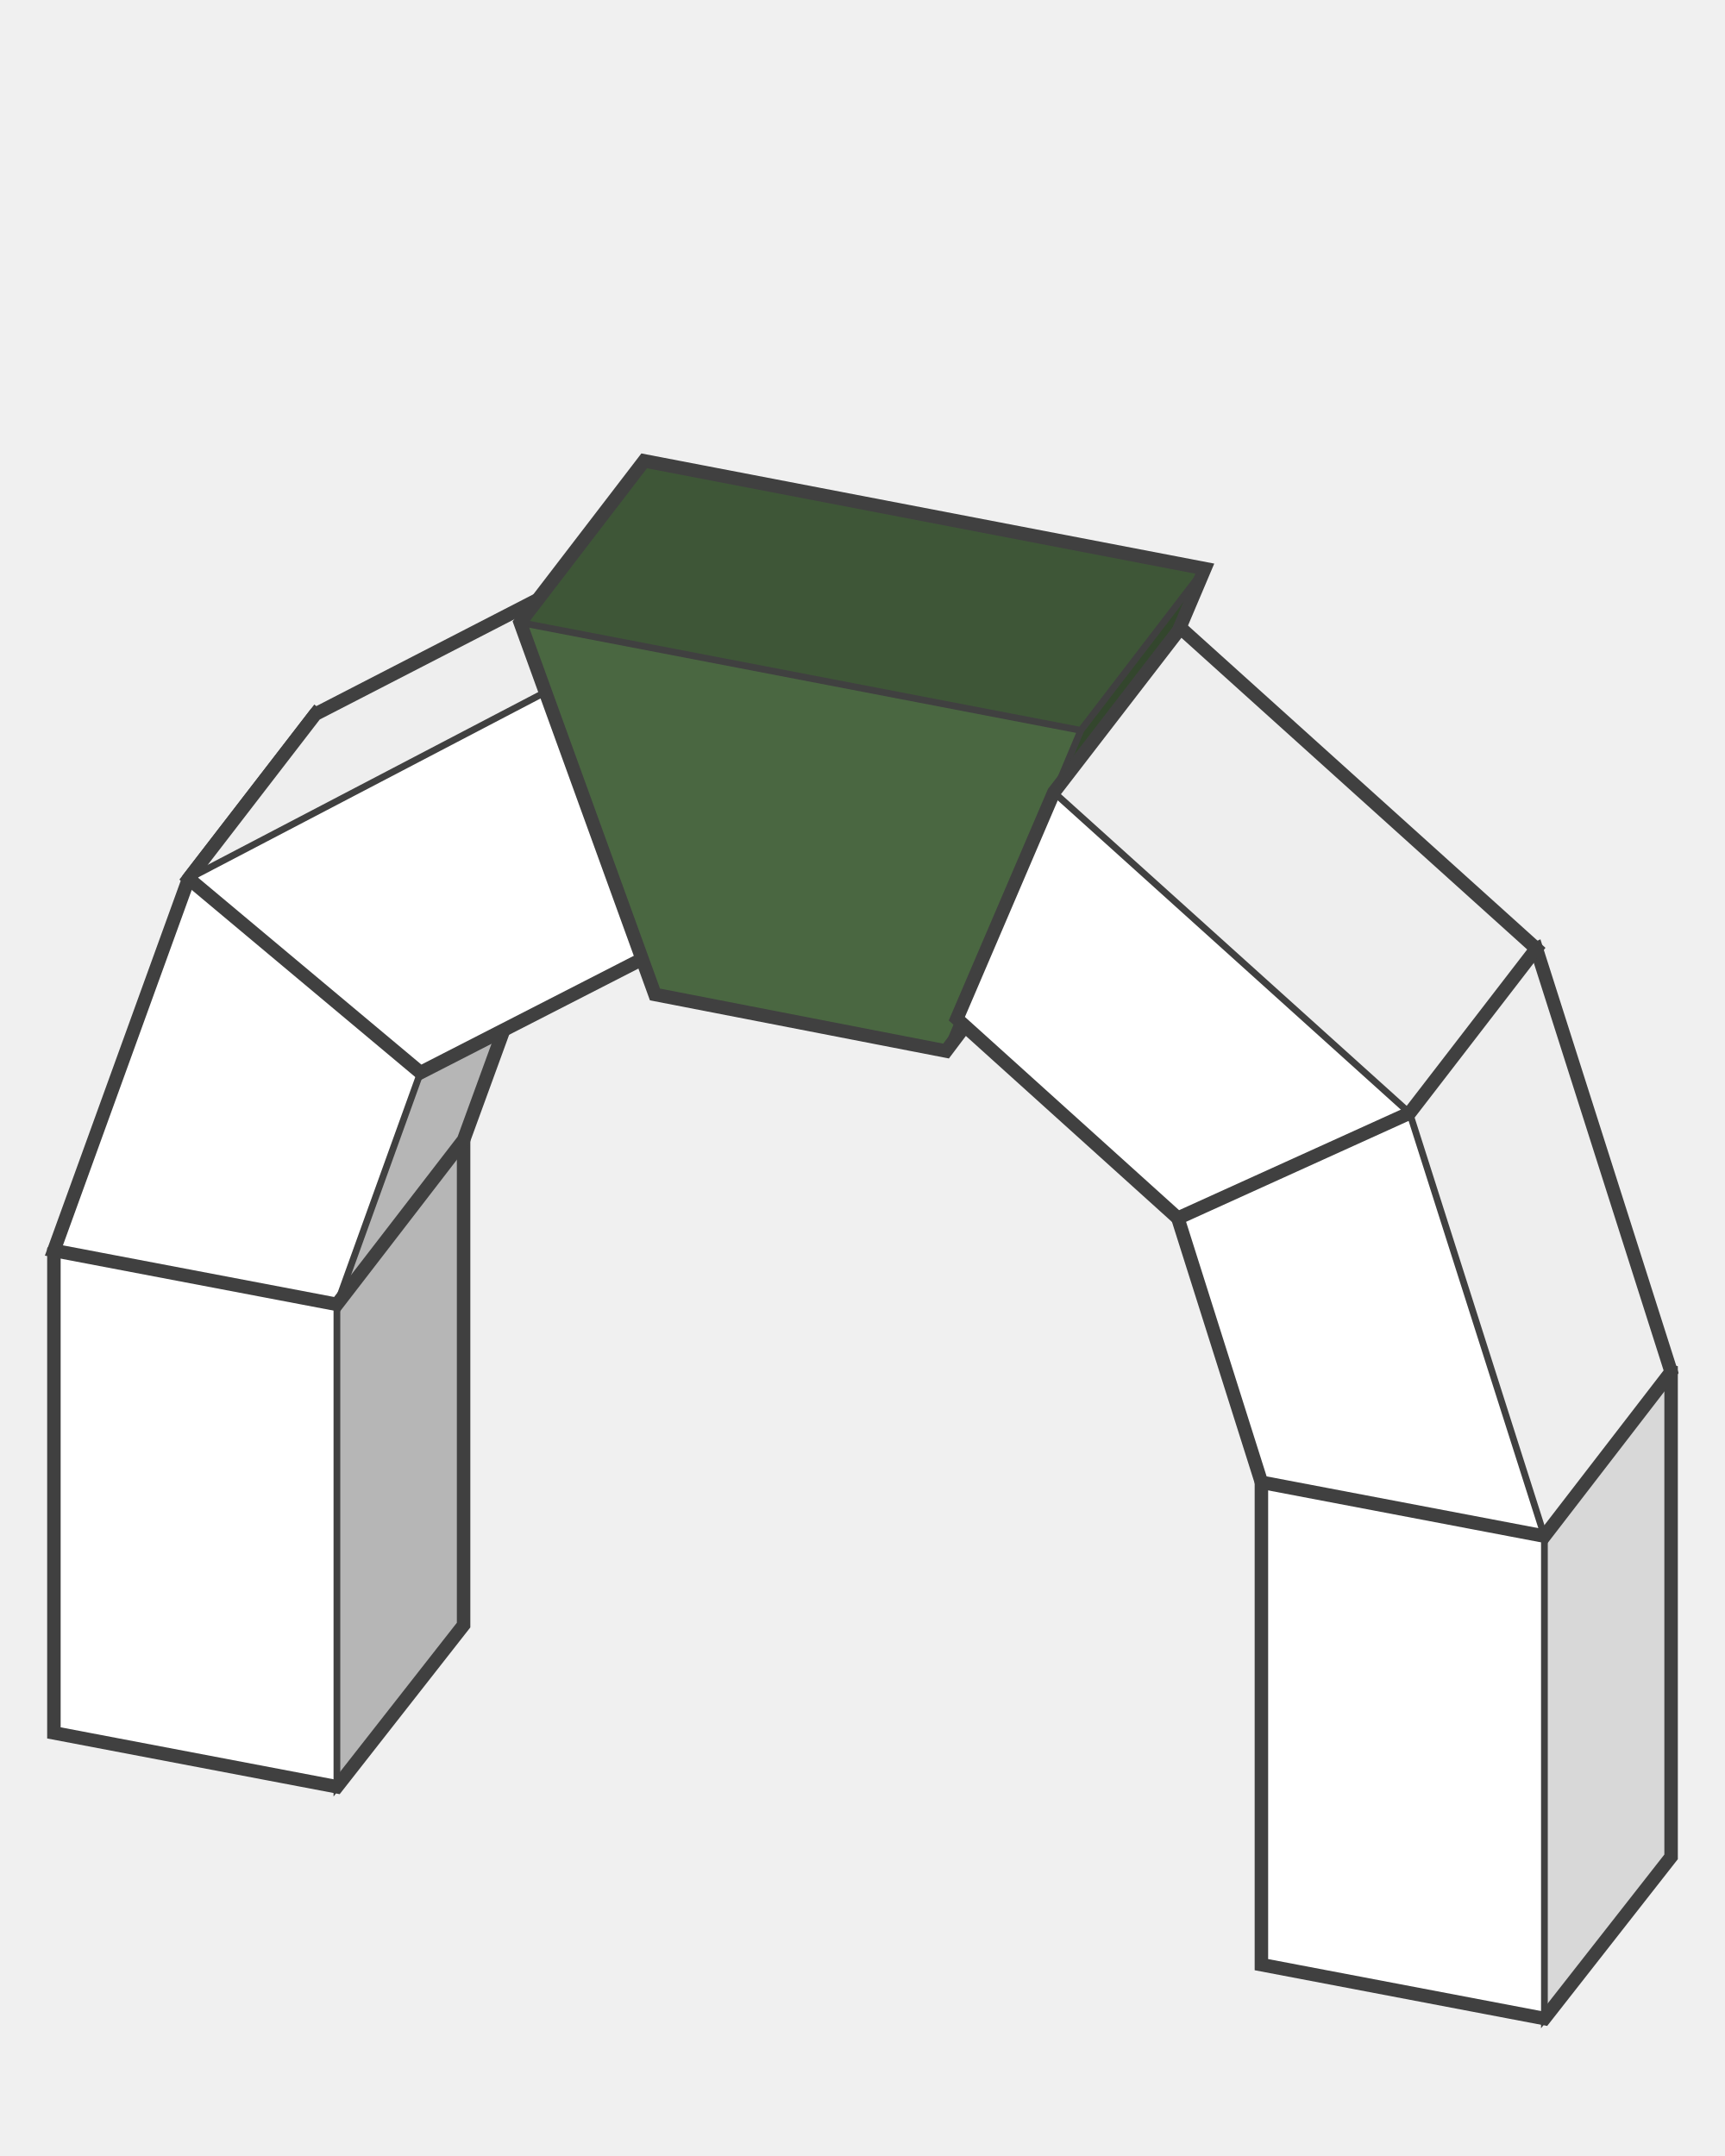
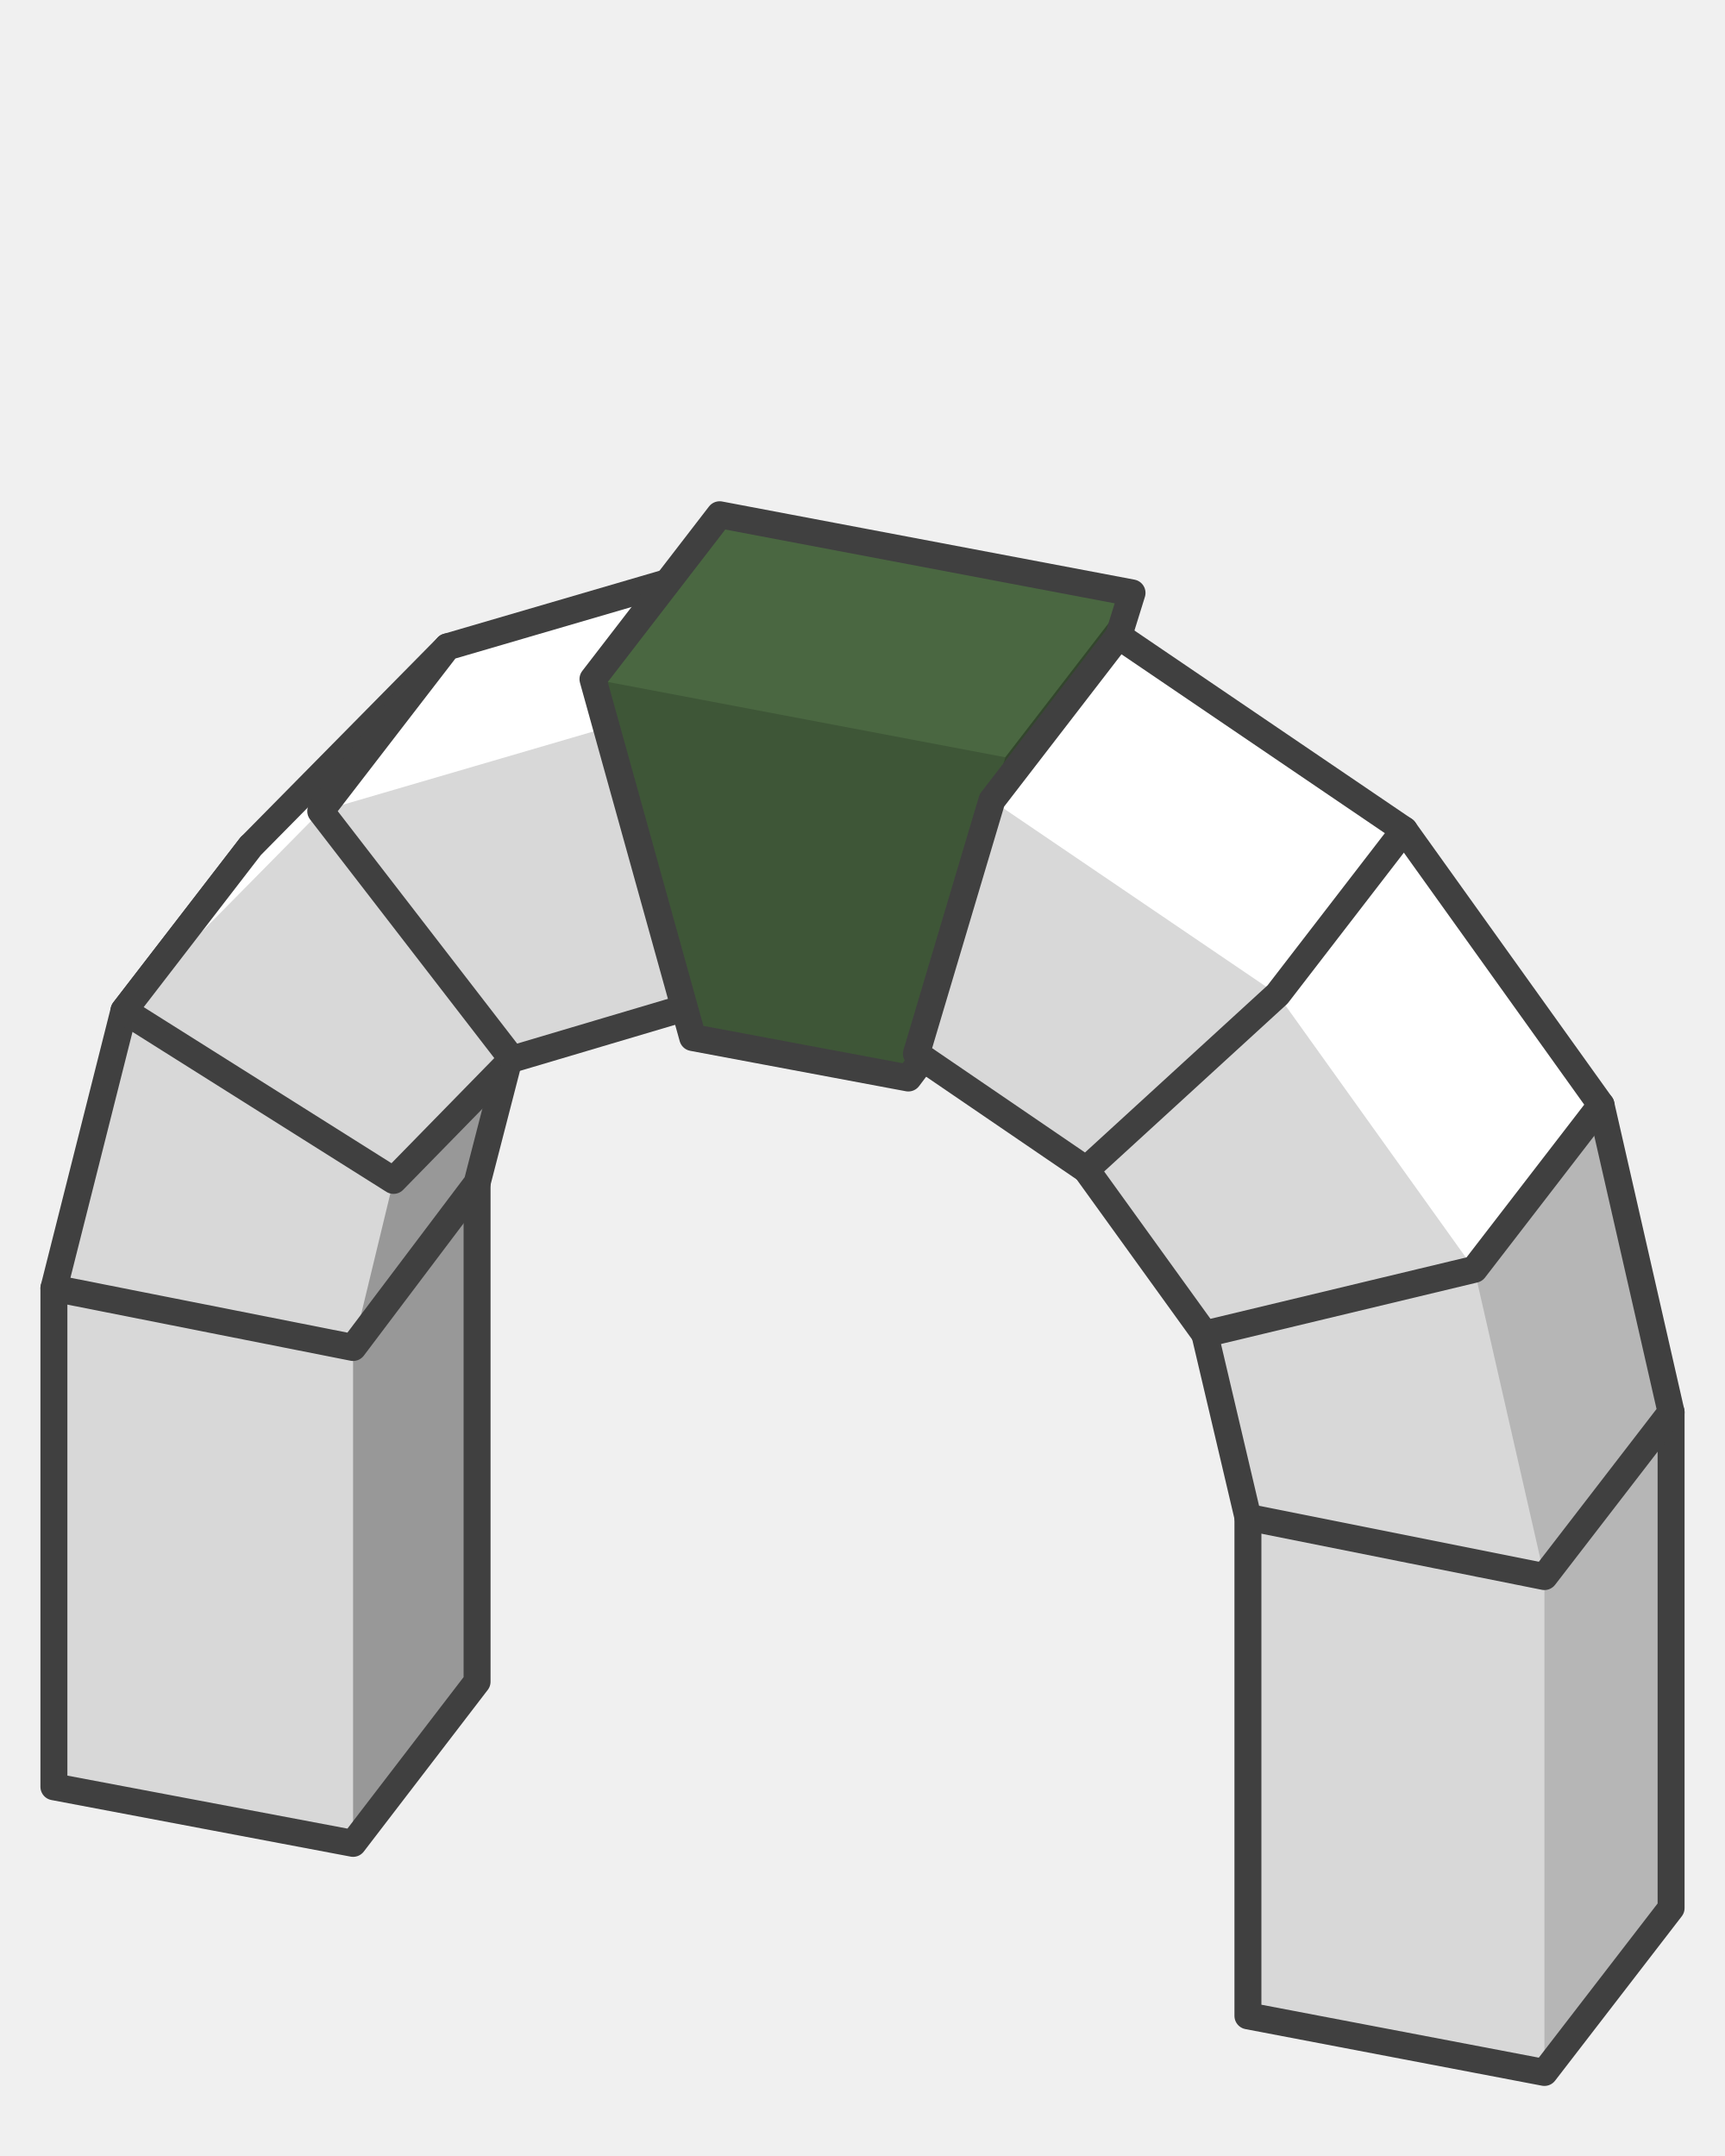
- <svg xmlns="http://www.w3.org/2000/svg" viewBox="0 0 64 80" role="img" aria-label="keystone: a stone arch, its moss keystone at the crown">
-   <style>.key{transform-box:fill-box;transform-origin:50% 100%;animation:key-drop 820ms linear 400ms both}.land{opacity:0;animation:key-land 820ms linear 400ms both}@keyframes key-drop{0%{transform:translateY(-14px);animation-timing-function:cubic-bezier(.5,0,1,.6)}56%{transform:translateY(0);animation-timing-function:ease-out}70%{transform:translateY(.35px) rotate(-.6deg);animation-timing-function:ease-in-out}86%{transform:translateY(-.15px) rotate(.3deg);animation-timing-function:ease-in-out}100%{transform:none}}@keyframes key-land{0%,50%{opacity:1}62%,100%{opacity:0}}@media (prefers-reduced-motion:reduce){.key,.land{animation:none}}</style>
+ <svg xmlns="http://www.w3.org/2000/svg" viewBox="0 -16 64 80" role="img" aria-label="keystone: a stone arch, its moss keystone at the crown">
+   <style>.keystone-key{transform-box:fill-box;transform-origin:50% 100%;animation:keystone-drop 820ms linear 400ms both}.keystone-land{opacity:0;animation:keystone-land 820ms linear 400ms both}@keyframes keystone-drop{0%{transform:translateY(-14px) rotate(-1deg);animation-timing-function:cubic-bezier(.5,0,1,.6)}56%{transform:translateY(0) rotate(-.4deg);animation-timing-function:ease-out}70%{transform:translateY(-.9px) rotate(.5deg);animation-timing-function:ease-in-out}84%{transform:translateY(0) rotate(-.15deg);animation-timing-function:ease-in-out}100%{transform:none}}@keyframes keystone-land{0%,50%{opacity:1}62%,100%{opacity:0}}@media (prefers-reduced-motion:reduce){.keystone-key,.keystone-land{animation:none}}</style>
  <g>
-     <polygon points="2.0,64.3 12.5,66.3 12.5,48.4 2.0,46.4" fill="#ffffff" />
-     <polygon points="12.5,66.3 12.5,48.4 17.2,42.3 17.2,60.3" fill="#b6b6b6" />
-     <path d="M12.5,66.3L12.5,48.4L17.2,42.3L17.2,60.3Z" fill="none" stroke="#404040" stroke-width="0.25" stroke-linejoin="miter" />
-     <polygon points="2.0,46.4 6.7,40.3 17.2,42.3 17.2,60.3 12.5,66.3 2.0,64.3" fill="none" stroke="#404040" stroke-width="0.5" stroke-linejoin="miter" />
+     <polygon points="2.0,31.8 6.7,25.8 17.7,27.9 17.7,46.4 13.1,52.4 2.0,50.3" fill="#d8d8d8" />
+     <polygon points="2.0,50.3 13.1,52.4 13.1,34.0 2.0,31.8" fill="#d8d8d8" />
+     <polygon points="13.1,52.4 13.1,34.0 17.7,27.9 17.7,46.4" fill="#989898" />
+     <polygon points="2.0,31.8 6.7,25.8 17.7,27.9 17.7,46.4 13.1,52.4 2.0,50.3" fill="none" stroke="#404040" stroke-width="1" stroke-linejoin="round" />
  </g>
  <g>
-     <polygon points="46.8,72.9 57.3,74.9 57.3,57.0 46.8,55.0" fill="#ffffff" />
-     <polygon points="57.3,74.9 57.3,57.0 62.0,50.9 62.0,68.9" fill="#d8d8d8" />
-     <path d="M57.3,74.9L57.3,57.0L62.0,50.9L62.0,68.9Z" fill="none" stroke="#404040" stroke-width="0.25" stroke-linejoin="miter" />
-     <polygon points="46.8,55.0 51.5,48.9 62.0,50.9 62.0,68.9 57.3,74.9 46.8,72.9" fill="none" stroke="#404040" stroke-width="0.5" stroke-linejoin="miter" />
+     <polygon points="46.3,40.3 50.9,34.2 62.0,36.4 62.0,54.8 57.3,60.9 46.3,58.8" fill="#d8d8d8" />
+     <polygon points="46.3,58.8 57.3,60.9 57.3,42.5 46.3,40.3" fill="#d8d8d8" />
+     <polygon points="57.3,60.9 57.3,42.5 62.0,36.4 62.0,54.8" fill="#b6b6b6" />
+     <polygon points="46.3,40.3 50.9,34.2 62.0,36.4 62.0,54.8 57.3,60.9 46.3,58.8" fill="none" stroke="#404040" stroke-width="1" stroke-linejoin="round" />
  </g>
  <g>
-     <polygon points="7.0,32.6 2.0,46.4 12.5,48.4 15.6,39.8" fill="#ffffff" />
-     <polygon points="12.5,48.4 15.6,39.8 20.3,33.8 17.2,42.3" fill="#b6b6b6" />
-     <path d="M12.5,48.4L15.6,39.8L20.3,33.8L17.2,42.3Z" fill="none" stroke="#404040" stroke-width="0.25" stroke-linejoin="miter" />
-     <polygon points="2.0,46.4 7.0,32.6 11.7,26.5 20.3,33.8 17.2,42.3 12.5,48.4" fill="none" stroke="#404040" stroke-width="0.5" stroke-linejoin="miter" />
+     <polygon points="2.0,31.8 4.6,21.5 9.3,15.4 19.3,21.7 17.7,27.9 13.1,34.0" fill="#d8d8d8" />
+     <polygon points="4.6,21.5 2.0,31.8 13.1,34.0 14.6,27.8" fill="#d8d8d8" />
+     <polygon points="13.1,34.0 14.6,27.8 19.3,21.7 17.7,27.9" fill="#989898" />
+     <polygon points="2.0,31.8 4.6,21.5 9.3,15.4 19.3,21.7 17.7,27.9 13.1,34.0" fill="none" stroke="#404040" stroke-width="1" stroke-linejoin="round" />
  </g>
  <g>
-     <polygon points="57.3,57.0 52.3,41.3 43.7,45.2 46.8,55.0" fill="#ffffff" />
-     <polygon points="57.3,57.0 52.3,41.3 57.0,35.2 62.0,50.9" fill="#eeeeee" />
-     <path d="M57.3,57.0L52.3,41.3L57.0,35.2L62.0,50.9Z" fill="none" stroke="#404040" stroke-width="0.25" stroke-linejoin="miter" />
-     <polygon points="43.7,45.2 48.4,39.2 57.0,35.2 62.0,50.9 57.3,57.0 46.8,55.0" fill="none" stroke="#404040" stroke-width="0.5" stroke-linejoin="miter" />
+     <polygon points="44.7,33.5 49.4,27.4 59.4,25.0 62.0,36.4 57.3,42.5 46.3,40.3" fill="#d8d8d8" />
+     <polygon points="57.3,42.5 54.7,31.1 44.7,33.5 46.3,40.3" fill="#d8d8d8" />
+     <polygon points="57.3,42.5 54.7,31.1 59.4,25.0 62.0,36.4" fill="#b6b6b6" />
+     <polygon points="44.7,33.5 49.4,27.4 59.4,25.0 62.0,36.4 57.3,42.5 46.3,40.3" fill="none" stroke="#404040" stroke-width="1" stroke-linejoin="round" />
  </g>
  <g>
-     <polygon points="20.2,25.7 7.0,32.6 15.6,39.8 23.8,35.6" fill="#ffffff" />
-     <polygon points="20.2,25.7 7.0,32.6 11.7,26.5 24.9,19.7" fill="#eeeeee" />
-     <polygon points="23.8,35.6 20.2,25.7 24.9,19.7 28.5,29.5" fill="#eeeeee" />
-     <path d="M20.2,25.7L7.0,32.6L11.7,26.5L24.9,19.7ZM23.8,35.6L20.2,25.7L24.9,19.7L28.5,29.5Z" fill="none" stroke="#404040" stroke-width="0.25" stroke-linejoin="miter" />
-     <polygon points="7.0,32.6 11.7,26.5 24.9,19.7 28.5,29.5 23.8,35.6 15.6,39.8" fill="none" stroke="#404040" stroke-width="0.5" stroke-linejoin="miter" />
+     <polygon points="4.6,21.5 9.3,15.4 16.6,8.0 23.7,17.2 19.0,23.3 14.6,27.8" fill="#d8d8d8" />
+     <polygon points="11.9,14.1 4.6,21.5 14.6,27.8 19.0,23.3" fill="#d8d8d8" />
+     <polygon points="11.9,14.1 4.6,21.5 9.3,15.4 16.6,8.0" fill="#ffffff" />
+     <polygon points="4.6,21.5 9.3,15.4 16.6,8.0 23.7,17.2 19.0,23.3 14.6,27.8" fill="none" stroke="#404040" stroke-width="1" stroke-linejoin="round" />
  </g>
-   <polygon class="land" points="19.3,23.1 23.9,17.1 44.7,21.1 39.7,32.9 35.1,39.0 24.3,36.9" fill="none" stroke="#4a6741" stroke-width="0.6" stroke-dasharray="1.6 1.2" stroke-linejoin="round" />
-   <g class="key">
+   <g>
+     <polygon points="40.3,27.4 45.0,21.3 52.1,14.8 59.4,25.0 54.7,31.1 44.7,33.5" fill="#d8d8d8" />
+     <polygon points="54.7,31.1 47.4,20.9 40.3,27.4 44.7,33.5" fill="#d8d8d8" />
+     <polygon points="54.7,31.1 47.4,20.9 52.1,14.8 59.4,25.0" fill="#ffffff" />
+     <polygon points="40.3,27.4 45.0,21.3 52.1,14.8 59.4,25.0 54.7,31.1 44.7,33.5" fill="none" stroke="#404040" stroke-width="1" stroke-linejoin="round" />
+   </g>
+   <g>
+     <polygon points="11.9,14.1 16.6,8.0 27.2,4.9 30.0,15.4 25.4,21.4 19.0,23.3" fill="#d8d8d8" />
+     <polygon points="22.5,11.0 11.9,14.1 19.0,23.3 25.4,21.4" fill="#d8d8d8" />
+     <polygon points="22.5,11.0 11.9,14.1 16.6,8.0 27.2,4.9" fill="#ffffff" />
+     <polygon points="25.4,21.4 22.5,11.0 27.2,4.9 30.0,15.4" fill="#b6b6b6" />
+     <polygon points="11.9,14.1 16.6,8.0 27.2,4.9 30.0,15.4 25.4,21.4 19.0,23.3" fill="none" stroke="#404040" stroke-width="1" stroke-linejoin="round" />
+   </g>
+   <polygon class="keystone-land" points="22.0,9.2 26.7,3.1 42.0,6.0 38.3,17.9 33.7,24.0 25.7,22.5" fill="none" stroke="#4a6741" stroke-width="0.6" stroke-dasharray="1.6 1.2" stroke-linejoin="round" />
+   <g class="keystone-key">
    <g>
-       <polygon points="40.1,27.1 19.3,23.1 24.3,36.9 35.1,39.0" fill="#4a6741" />
-       <polygon points="40.1,27.1 19.3,23.1 23.9,17.1 44.7,21.1" fill="#3e5637" />
-       <polygon points="35.1,39.0 40.1,27.1 44.7,21.1 39.7,32.9" fill="#33462d" />
-       <path d="M40.1,27.1L19.3,23.1L23.9,17.1L44.7,21.1ZM35.1,39.0L40.1,27.1L44.7,21.1L39.7,32.9Z" fill="none" stroke="#404040" stroke-width="0.25" stroke-linejoin="miter" />
-       <polygon points="19.3,23.1 23.9,17.1 44.7,21.1 39.7,32.9 35.1,39.0 24.3,36.9" fill="none" stroke="#404040" stroke-width="0.5" stroke-linejoin="miter" />
+       <polygon points="22.0,9.2 26.7,3.1 42.0,6.0 38.3,17.9 33.7,24.0 25.7,22.5" fill="#3e5637" />
+       <polygon points="37.3,12.1 22.0,9.2 25.7,22.5 33.7,24.0" fill="#3e5637" />
+       <polygon points="37.3,12.1 22.0,9.2 26.7,3.1 42.0,6.0" fill="#4a6741" />
+       <polygon points="33.7,24.0 37.3,12.1 42.0,6.0 38.3,17.9" fill="#33462d" />
+       <polygon points="22.0,9.2 26.7,3.1 42.0,6.0 38.3,17.9 33.7,24.0 25.7,22.5" fill="none" stroke="#404040" stroke-width="1" stroke-linejoin="round" />
    </g>
  </g>
  <g>
-     <polygon points="52.3,41.3 39.1,29.4 35.5,37.8 43.7,45.2" fill="#ffffff" />
-     <polygon points="52.3,41.3 39.1,29.4 43.8,23.3 57.0,35.2" fill="#eeeeee" />
-     <path d="M52.3,41.3L39.1,29.4L43.8,23.3L57.0,35.2Z" fill="none" stroke="#404040" stroke-width="0.25" stroke-linejoin="miter" />
-     <polygon points="35.5,37.8 39.1,29.4 43.8,23.3 57.0,35.2 52.3,41.3 43.7,45.2" fill="none" stroke="#404040" stroke-width="0.5" stroke-linejoin="miter" />
+     <polygon points="34.0,23.1 36.8,13.7 41.5,7.6 52.1,14.8 47.4,20.9 40.3,27.4" fill="#d8d8d8" />
+     <polygon points="47.4,20.9 36.8,13.7 34.0,23.1 40.3,27.4" fill="#d8d8d8" />
+     <polygon points="47.4,20.9 36.8,13.7 41.5,7.6 52.1,14.8" fill="#ffffff" />
+     <polygon points="34.0,23.1 36.8,13.7 41.5,7.6 52.1,14.8 47.4,20.9 40.3,27.4" fill="none" stroke="#404040" stroke-width="1" stroke-linejoin="round" />
  </g>
</svg>
